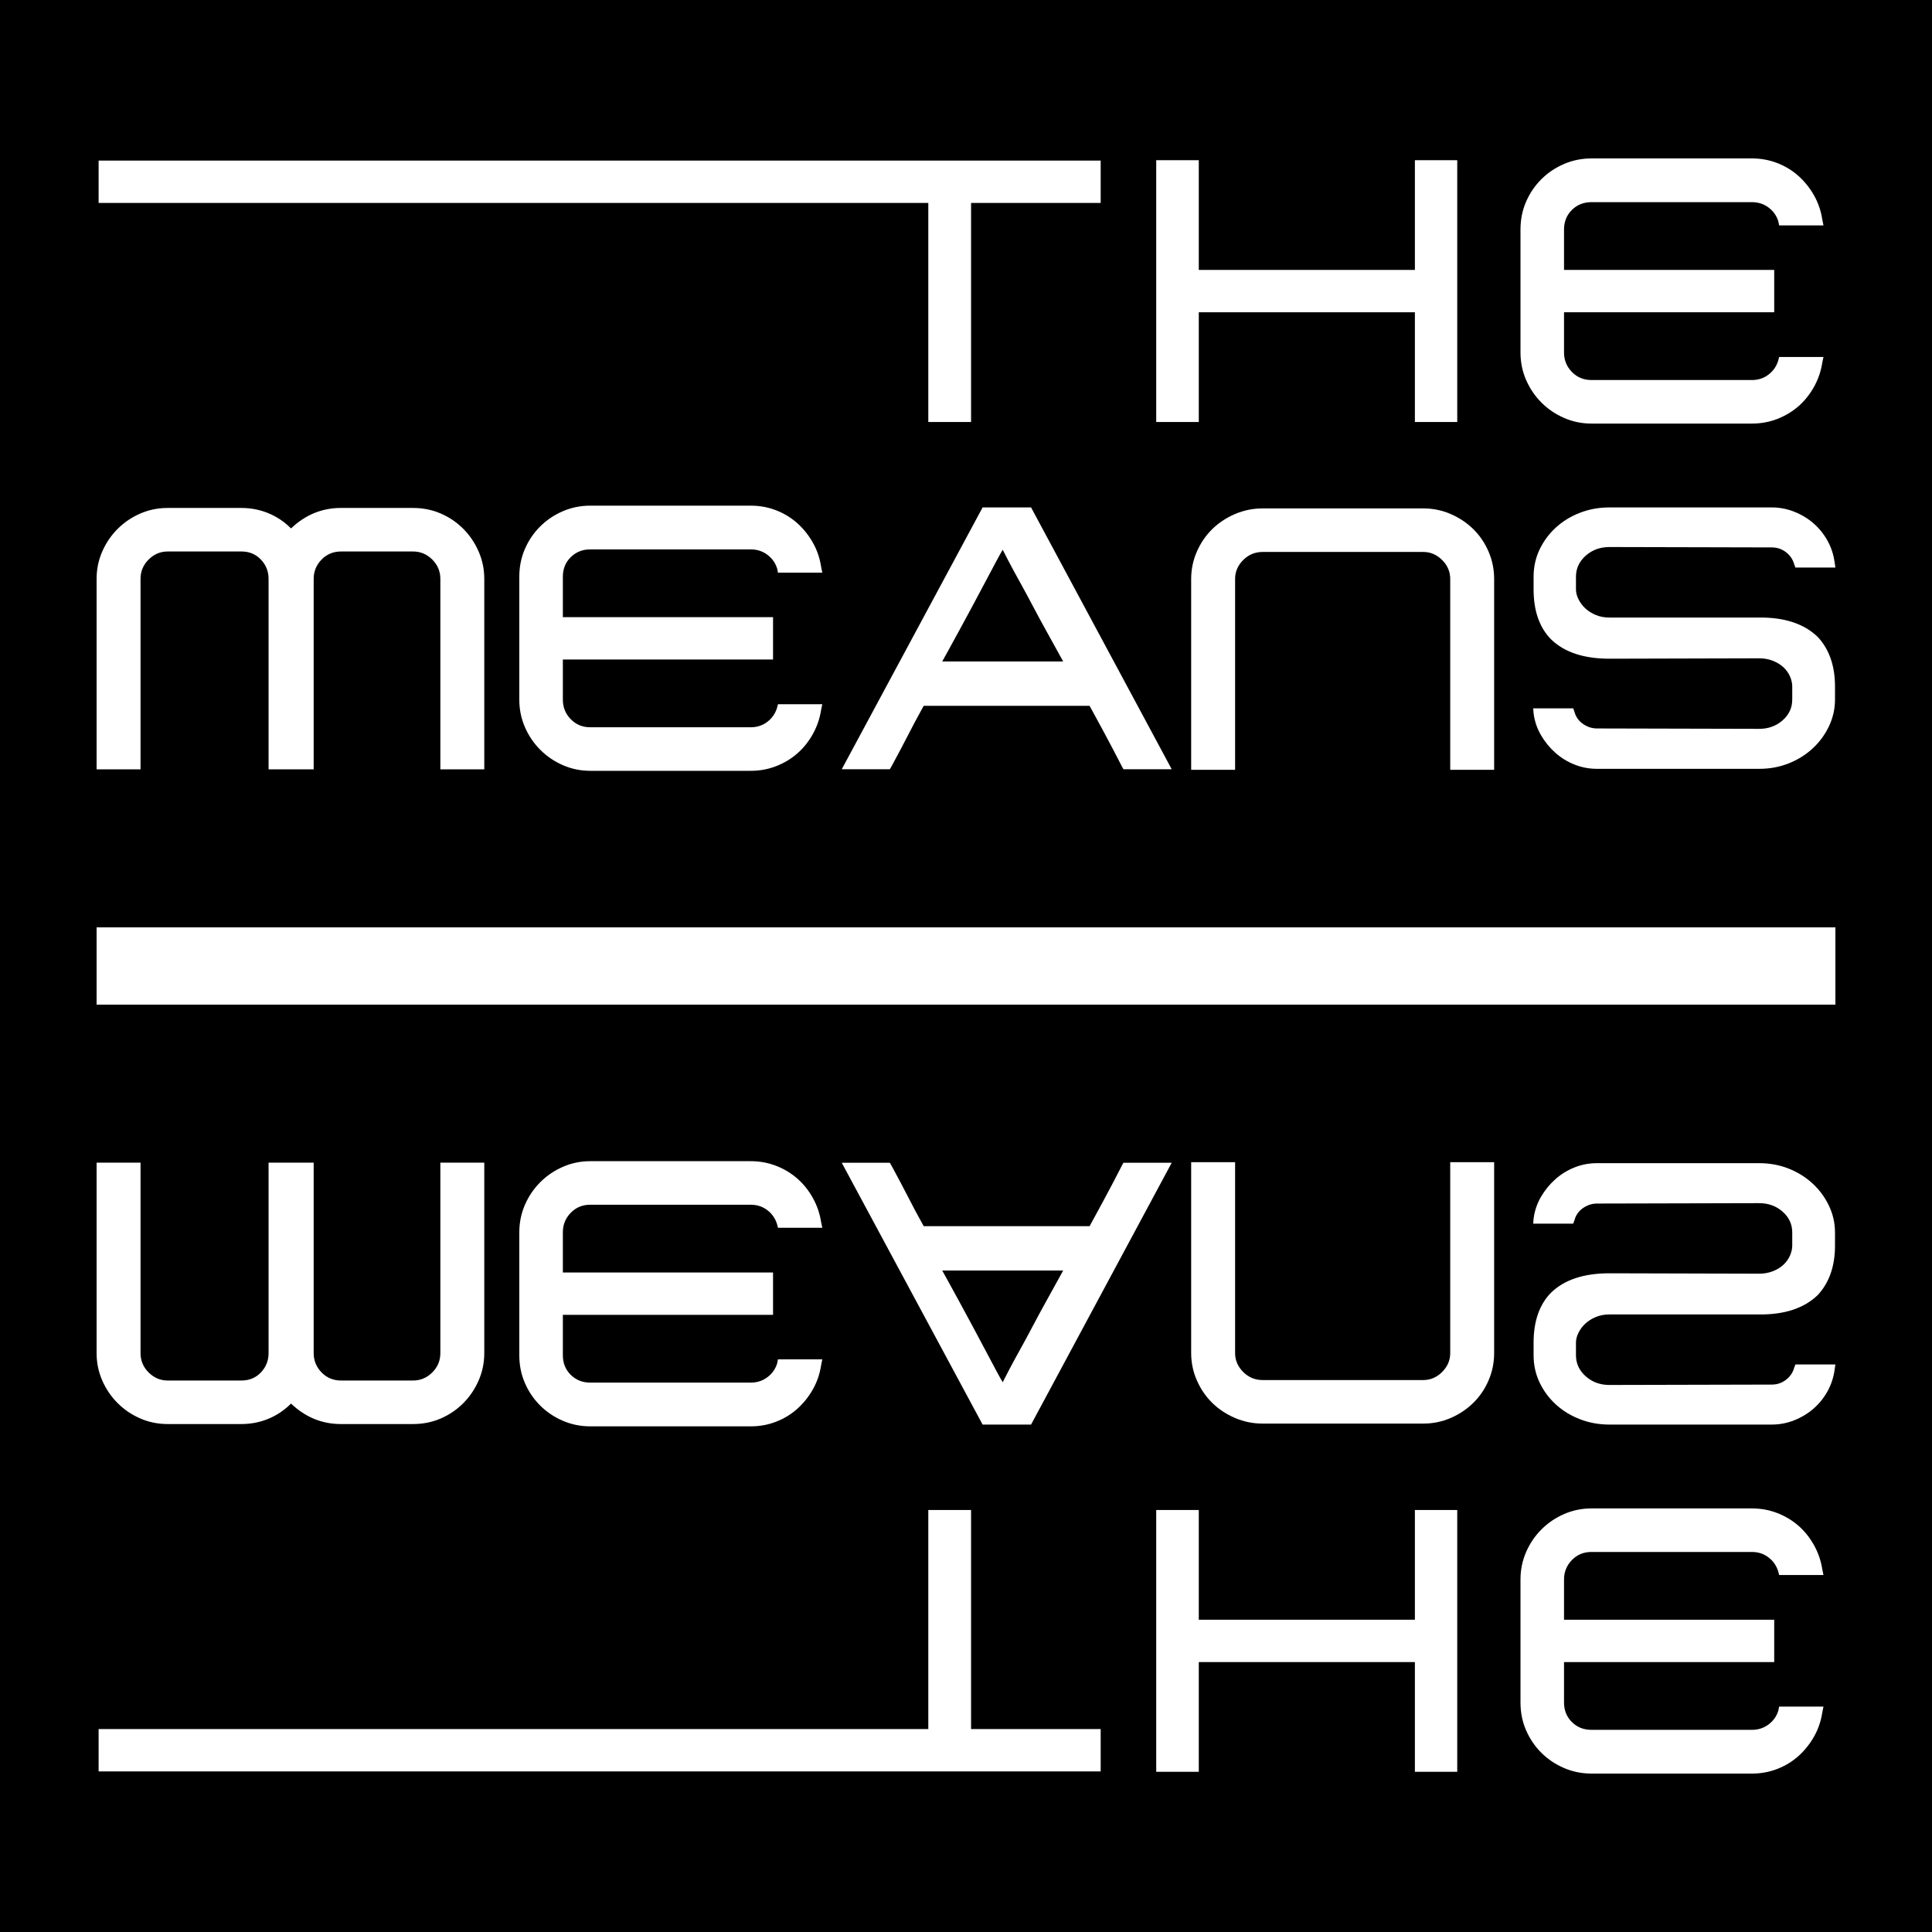
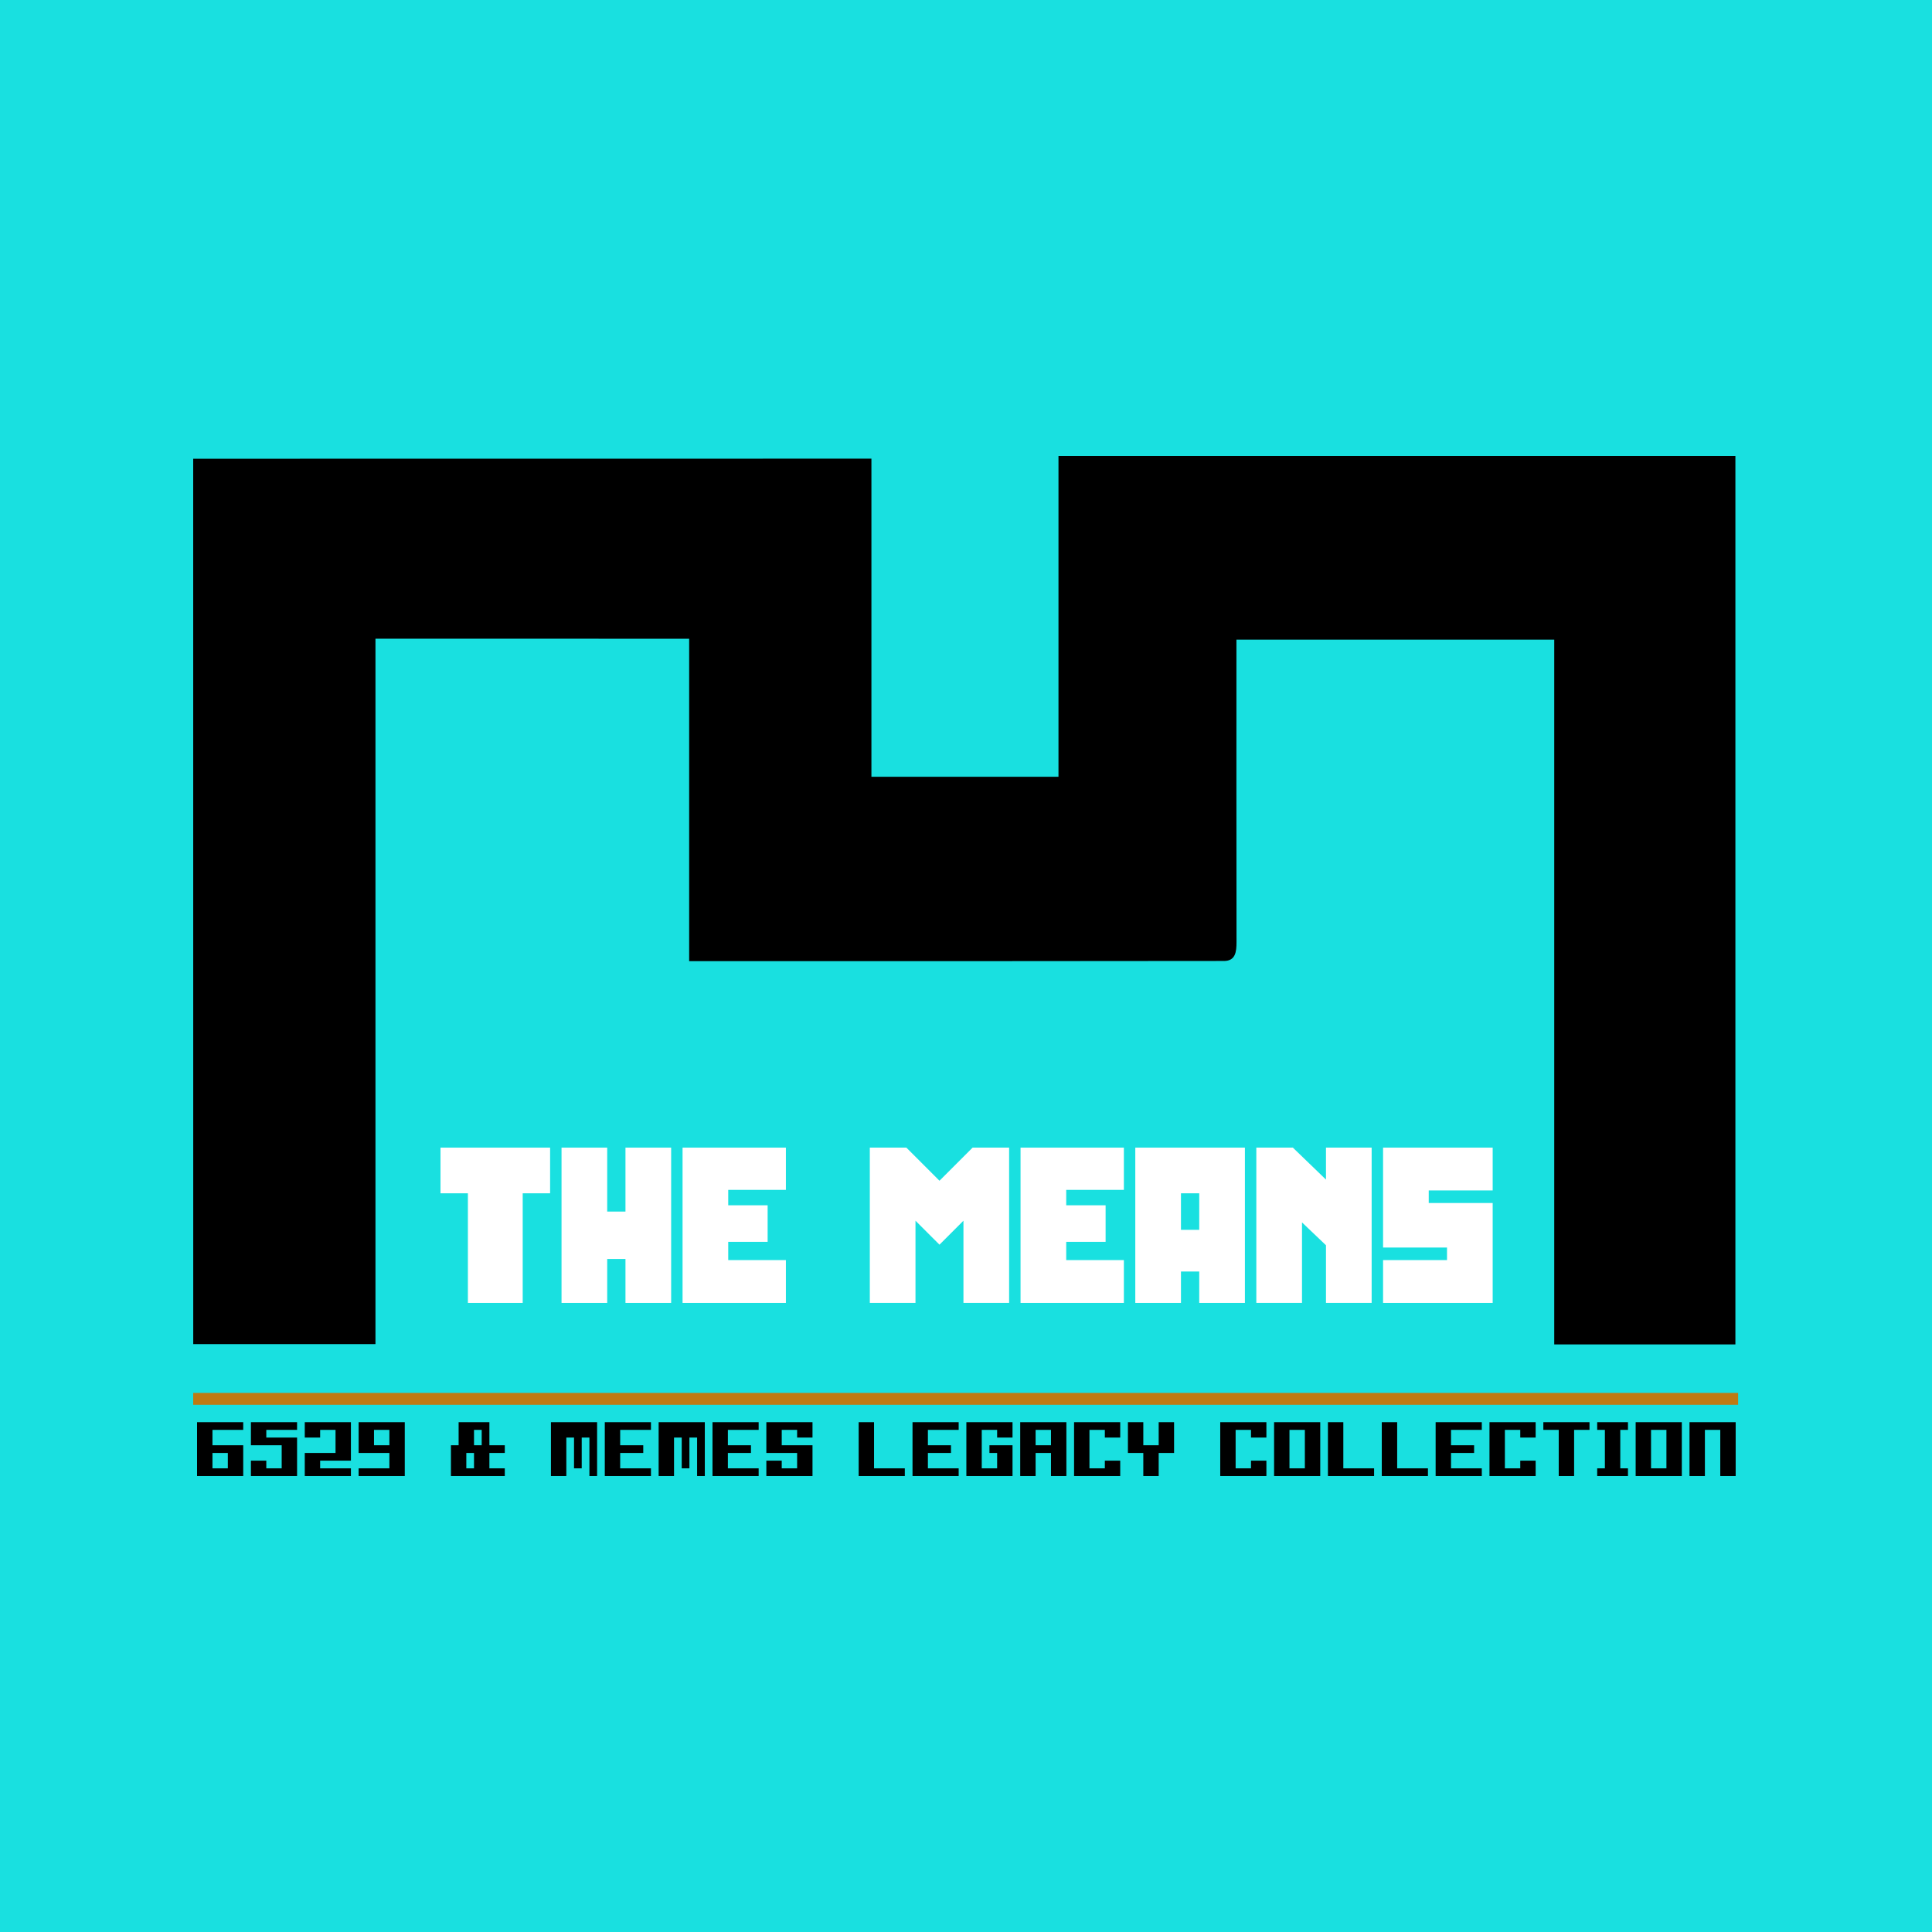
<svg xmlns="http://www.w3.org/2000/svg" width="300" height="300" viewBox="0 0 300 300" fill="none">
-   <g clip-path="url(#clip0_1_69)">
-     <path d="M300 0H0V300H300V0Z" fill="black" />
-     <path d="M170.912 24.936V31.513H150.786V65.528H144.147V31.513H15.314V24.936H170.086H170.912Z" fill="white" />
-     <path d="M226.279 24.876V65.528H219.703V48.49H186.147V65.528H179.539V24.876H186.147V41.914H219.703V24.876H225.544H226.279Z" fill="white" />
-     <path d="M272.044 24.6C273.429 24.6 274.74 24.84 275.973 25.319C277.207 25.798 278.303 26.465 279.263 27.322C280.22 28.178 281.025 29.183 281.678 30.336C282.331 31.487 282.759 32.736 282.963 34.082L283.147 35H276.264L276.142 34.388C275.877 33.511 275.372 32.792 274.628 32.231C273.884 31.671 273.023 31.391 272.045 31.391H247.114C245.911 31.391 244.9 31.793 244.085 32.598C243.27 33.403 242.861 34.418 242.861 35.641V41.912H275.499V48.489H242.861V54.73C242.861 55.913 243.27 56.922 244.085 57.759C244.899 58.594 245.911 59.012 247.114 59.012H272.045C273.023 59.012 273.884 58.727 274.628 58.156C275.372 57.586 275.877 56.84 276.142 55.923L276.264 55.434H283.147L282.963 56.321C282.759 57.646 282.331 58.895 281.678 60.068C281.025 61.241 280.22 62.245 279.263 63.082C278.303 63.917 277.207 64.575 275.973 65.054C274.74 65.533 273.429 65.772 272.044 65.772H247.113C245.624 65.772 244.212 65.481 242.876 64.9C241.54 64.32 240.368 63.524 239.357 62.515C238.349 61.505 237.553 60.332 236.972 58.998C236.39 57.661 236.101 56.239 236.101 54.731V35.643C236.101 34.094 236.39 32.651 236.972 31.316C237.553 29.979 238.348 28.812 239.357 27.813C240.367 26.814 241.54 26.028 242.876 25.457C244.212 24.886 245.624 24.601 247.113 24.601H272.044V24.6Z" fill="white" />
-     <path d="M64.127 78.874C65.675 78.874 67.119 79.165 68.454 79.746C69.79 80.327 70.958 81.122 71.956 82.132C72.956 83.142 73.746 84.314 74.326 85.649C74.908 86.985 75.199 88.397 75.199 89.886V119.466H68.377V89.886C68.377 88.724 67.959 87.724 67.124 86.888C66.288 86.053 65.288 85.634 64.127 85.634H52.961C51.759 85.634 50.749 86.052 49.932 86.888C49.118 87.725 48.708 88.724 48.708 89.886V119.466H41.704V89.886C41.704 88.724 41.307 87.724 40.511 86.888C39.715 86.053 38.706 85.634 37.483 85.634H26.043C24.9 85.634 23.912 86.052 23.075 86.888C22.24 87.725 21.822 88.724 21.822 89.886V119.466H15V89.886C15 88.397 15.29 86.985 15.872 85.649C16.454 84.314 17.249 83.142 18.259 82.132C19.268 81.122 20.44 80.327 21.776 79.746C23.112 79.165 24.535 78.874 26.044 78.874H37.484C38.953 78.874 40.343 79.145 41.658 79.685C42.974 80.224 44.151 81.015 45.192 82.055C47.414 79.934 50.004 78.873 52.961 78.873H64.127V78.874Z" fill="white" />
-     <path d="M116.581 78.518C117.968 78.518 119.278 78.758 120.512 79.238C121.745 79.716 122.841 80.384 123.8 81.24C124.76 82.097 125.563 83.102 126.218 84.254C126.87 85.406 127.297 86.655 127.502 88.001L127.685 88.919H120.803L120.68 88.307C120.415 87.43 119.911 86.711 119.166 86.151C118.421 85.59 117.561 85.309 116.582 85.309H91.653C90.449 85.309 89.44 85.712 88.625 86.517C87.808 87.324 87.4 88.338 87.4 89.561V95.832H120.038V102.407H87.4V108.649C87.4 109.832 87.807 110.84 88.625 111.676C89.439 112.512 90.449 112.931 91.653 112.931H116.582C117.561 112.931 118.421 112.645 119.166 112.075C119.911 111.504 120.415 110.759 120.68 109.843L120.803 109.352H127.685L127.502 110.239C127.297 111.565 126.87 112.813 126.218 113.986C125.563 115.16 124.76 116.163 123.8 116.998C122.841 117.836 121.745 118.493 120.512 118.972C119.278 119.452 117.968 119.692 116.581 119.692H91.652C90.162 119.692 88.751 119.401 87.414 118.82C86.078 118.238 84.906 117.442 83.896 116.433C82.887 115.424 82.091 114.252 81.511 112.916C80.929 111.58 80.638 110.158 80.638 108.649V89.561C80.638 88.011 80.929 86.569 81.511 85.233C82.091 83.897 82.887 82.73 83.896 81.73C84.905 80.731 86.078 79.946 87.414 79.375C88.751 78.804 90.161 78.518 91.652 78.518H116.581V78.518Z" fill="white" />
-     <path d="M160.103 78.793L181.942 119.446H174.449C174.408 119.404 174.24 119.088 173.943 118.498C173.649 117.906 173.25 117.14 172.752 116.203C172.251 115.266 171.752 114.328 171.253 113.389C170.753 112.452 170.304 111.625 169.906 110.911C169.509 110.198 169.27 109.76 169.189 109.597H143.434C143.35 109.76 143.111 110.198 142.714 110.911C142.317 111.625 141.877 112.452 141.398 113.389C140.919 114.328 140.43 115.266 139.931 116.203C139.431 117.14 139.023 117.906 138.706 118.498C138.389 119.088 138.211 119.404 138.17 119.446H130.707L152.578 78.793H159.644H160.103ZM154.658 87.236C154.168 88.154 153.614 89.2 152.991 90.371C152.369 91.543 151.7 92.799 150.988 94.133C150.273 95.469 149.595 96.723 148.954 97.895C148.31 99.068 147.75 100.094 147.272 100.97C146.793 101.846 146.471 102.427 146.307 102.713H165.09C164.926 102.427 164.606 101.846 164.127 100.97C163.648 100.094 163.082 99.067 162.429 97.895C161.776 96.723 161.098 95.469 160.394 94.133C159.692 92.798 159.013 91.543 158.362 90.371C157.708 89.2 157.142 88.153 156.663 87.236C156.184 86.318 155.862 85.697 155.7 85.371C155.494 85.697 155.147 86.318 154.658 87.236Z" fill="white" />
-     <path d="M220.999 78.946C222.509 78.946 223.931 79.238 225.266 79.819C226.602 80.401 227.77 81.18 228.769 82.159C229.768 83.138 230.559 84.299 231.14 85.646C231.721 86.992 232.01 88.409 232.01 89.897V119.537H225.19V89.897C225.19 88.775 224.772 87.797 223.935 86.961C223.099 86.124 222.121 85.707 220.999 85.707H196.07C194.886 85.707 193.878 86.124 193.042 86.961C192.205 87.797 191.786 88.775 191.786 89.897V119.537H184.964V89.897C184.964 88.409 185.261 86.992 185.852 85.646C186.443 84.299 187.239 83.138 188.238 82.159C189.237 81.18 190.415 80.4 191.77 79.819C193.128 79.238 194.56 78.946 196.069 78.946H220.999V78.946Z" fill="white" />
-     <path d="M275.119 78.793C276.321 78.793 277.478 79.013 278.589 79.451C279.701 79.889 280.696 80.486 281.573 81.24C282.449 81.996 283.178 82.893 283.759 83.933C284.341 84.972 284.713 86.095 284.876 87.297L285 88.124H278.79L278.606 87.634C278.401 86.879 277.98 86.252 277.337 85.753C276.694 85.253 275.956 85.003 275.12 85.003L249.915 84.943C248.465 84.943 247.238 85.391 246.229 86.288C245.22 87.186 244.714 88.276 244.714 89.561V91.519C244.714 92.009 244.842 92.513 245.097 93.033C245.351 93.553 245.699 94.022 246.137 94.44C246.575 94.858 247.116 95.205 247.756 95.48C248.399 95.755 249.118 95.893 249.915 95.893H273.161C277.096 95.852 280.123 96.852 282.245 98.891C284.04 100.808 284.938 103.378 284.938 106.599V108.618C284.938 110.066 284.627 111.447 284.005 112.763C283.383 114.077 282.537 115.231 281.465 116.218C280.395 117.207 279.15 117.984 277.735 118.543C276.318 119.104 274.792 119.384 273.161 119.384H247.987C246.763 119.384 245.601 119.166 244.499 118.725C243.397 118.29 242.409 117.683 241.533 116.906C240.656 116.132 239.911 115.224 239.3 114.184C238.688 113.143 238.3 112.013 238.137 110.789L238.075 109.993H244.285L244.469 110.482C244.672 111.278 245.11 111.916 245.784 112.394C246.457 112.872 247.191 113.113 247.987 113.113L273.161 113.174C274.588 113.174 275.802 112.735 276.8 111.858C277.799 110.981 278.299 109.901 278.299 108.616V106.597C278.299 106.107 278.187 105.597 277.963 105.068C277.738 104.537 277.407 104.064 276.968 103.645C276.53 103.228 275.984 102.886 275.331 102.621C274.678 102.357 273.955 102.223 273.16 102.223L249.914 102.284C245.917 102.284 242.889 101.274 240.828 99.256C239.034 97.421 238.136 94.841 238.136 91.517V89.559C238.136 88.05 238.442 86.648 239.053 85.353C239.667 84.059 240.503 82.922 241.563 81.944C242.622 80.965 243.872 80.194 245.31 79.633C246.746 79.073 248.281 78.793 249.914 78.793H275.119V78.793Z" fill="white" />
-     <path d="M170.912 275.064V268.487H150.786V234.472H144.147V268.487H15.314V275.064H170.086H170.912Z" fill="white" />
-     <path d="M226.279 275.124V234.472H219.703V251.51H186.147V234.472H179.539V275.124H186.147V258.086H219.703V275.124H225.544H226.279Z" fill="white" />
-     <path d="M272.044 275.4C273.429 275.4 274.74 275.16 275.973 274.681C277.207 274.202 278.303 273.535 279.263 272.678C280.22 271.822 281.025 270.817 281.678 269.664C282.331 268.513 282.759 267.264 282.963 265.918L283.147 265H276.264L276.142 265.612C275.877 266.489 275.372 267.208 274.628 267.768C273.884 268.329 273.023 268.609 272.045 268.609H247.114C245.911 268.609 244.9 268.207 244.085 267.402C243.27 266.597 242.861 265.582 242.861 264.359V258.088H275.499V251.511H242.861V245.27C242.861 244.088 243.27 243.078 244.085 242.241C244.899 241.406 245.911 240.988 247.114 240.988H272.045C273.023 240.988 273.884 241.273 274.628 241.844C275.372 242.414 275.877 243.16 276.142 244.077L276.264 244.566H283.147L282.963 243.679C282.759 242.354 282.331 241.105 281.678 239.932C281.025 238.759 280.22 237.755 279.263 236.918C278.303 236.083 277.207 235.425 275.973 234.946C274.74 234.467 273.429 234.228 272.044 234.228H247.113C245.624 234.228 244.212 234.518 242.876 235.099C241.54 235.68 240.368 236.476 239.357 237.485C238.349 238.495 237.553 239.668 236.972 241.003C236.39 242.339 236.101 243.761 236.101 245.269V264.357C236.101 265.906 236.39 267.349 236.972 268.684C237.553 270.021 238.348 271.188 239.357 272.187C240.367 273.186 241.54 273.972 242.876 274.543C244.212 275.114 245.624 275.399 247.113 275.399H272.044V275.4Z" fill="white" />
-     <path d="M64.127 221.126C65.675 221.126 67.119 220.835 68.454 220.255C69.79 219.673 70.958 218.878 71.956 217.868C72.956 216.858 73.746 215.686 74.326 214.351C74.908 213.015 75.199 211.603 75.199 210.114V180.534H68.377V210.114C68.377 211.276 67.959 212.276 67.124 213.112C66.288 213.947 65.288 214.366 64.127 214.366H52.961C51.759 214.366 50.749 213.948 49.932 213.112C49.118 212.275 48.708 211.276 48.708 210.114V180.534H41.704V210.114C41.704 211.276 41.307 212.276 40.511 213.112C39.715 213.947 38.706 214.366 37.483 214.366H26.043C24.9 214.366 23.912 213.948 23.075 213.112C22.24 212.275 21.822 211.276 21.822 210.114V180.534H15V210.114C15 211.603 15.29 213.015 15.872 214.351C16.454 215.686 17.249 216.858 18.259 217.868C19.268 218.878 20.44 219.673 21.776 220.255C23.112 220.835 24.535 221.126 26.044 221.126H37.484C38.953 221.126 40.343 220.855 41.658 220.315C42.974 219.776 44.151 218.985 45.192 217.945C47.414 220.066 50.004 221.127 52.961 221.127H64.127V221.126Z" fill="white" />
-     <path d="M116.581 221.482C117.968 221.482 119.278 221.242 120.512 220.762C121.745 220.283 122.841 219.616 123.8 218.76C124.76 217.903 125.563 216.898 126.218 215.746C126.87 214.594 127.297 213.345 127.502 211.999L127.685 211.081H120.803L120.68 211.693C120.415 212.57 119.911 213.289 119.166 213.849C118.421 214.41 117.561 214.691 116.582 214.691H91.653C90.449 214.691 89.44 214.288 88.625 213.483C87.808 212.676 87.4 211.662 87.4 210.439V204.168H120.038V197.593H87.4V191.351C87.4 190.168 87.807 189.16 88.625 188.324C89.439 187.488 90.449 187.069 91.653 187.069H116.582C117.561 187.069 118.421 187.355 119.166 187.925C119.911 188.496 120.415 189.241 120.68 190.157L120.803 190.648H127.685L127.502 189.761C127.297 188.435 126.87 187.187 126.218 186.014C125.563 184.84 124.76 183.837 123.8 183.002C122.841 182.164 121.745 181.507 120.512 181.028C119.278 180.548 117.968 180.308 116.581 180.308H91.652C90.162 180.308 88.751 180.599 87.414 181.18C86.078 181.762 84.906 182.558 83.896 183.567C82.887 184.576 82.091 185.748 81.511 187.084C80.929 188.42 80.638 189.842 80.638 191.351V210.439C80.638 211.989 80.929 213.431 81.511 214.767C82.091 216.103 82.887 217.27 83.896 218.27C84.905 219.269 86.078 220.054 87.414 220.625C88.751 221.196 90.161 221.482 91.652 221.482H116.581V221.482Z" fill="white" />
-     <path d="M160.103 221.207L181.942 180.554H174.449C174.408 180.596 174.24 180.912 173.943 181.502C173.649 182.094 173.25 182.86 172.752 183.797C172.251 184.734 171.752 185.672 171.253 186.611C170.753 187.548 170.304 188.375 169.906 189.089C169.509 189.802 169.27 190.24 169.189 190.403H143.434C143.35 190.24 143.111 189.802 142.714 189.089C142.317 188.375 141.877 187.548 141.398 186.611C140.919 185.672 140.43 184.734 139.931 183.797C139.431 182.86 139.023 182.094 138.706 181.502C138.389 180.912 138.211 180.596 138.17 180.554H130.707L152.578 221.207H159.644H160.103ZM154.658 212.764C154.168 211.846 153.614 210.8 152.991 209.628C152.369 208.457 151.7 207.201 150.988 205.867C150.273 204.531 149.595 203.277 148.954 202.105C148.31 200.932 147.75 199.906 147.272 199.03C146.793 198.154 146.471 197.573 146.307 197.287H165.09C164.926 197.573 164.606 198.154 164.127 199.03C163.648 199.906 163.082 200.933 162.429 202.105C161.776 203.277 161.098 204.531 160.394 205.867C159.692 207.202 159.013 208.457 158.362 209.628C157.708 210.8 157.142 211.847 156.663 212.764C156.184 213.682 155.862 214.303 155.7 214.629C155.494 214.303 155.147 213.682 154.658 212.764Z" fill="white" />
-     <path d="M220.999 221.054C222.509 221.054 223.931 220.762 225.266 220.181C226.602 219.599 227.77 218.82 228.769 217.841C229.768 216.862 230.559 215.701 231.14 214.354C231.721 213.009 232.01 211.591 232.01 210.103V180.463H225.19V210.103C225.19 211.225 224.772 212.203 223.935 213.039C223.099 213.875 222.121 214.294 220.999 214.294H196.07C194.886 214.294 193.878 213.875 193.042 213.039C192.205 212.203 191.786 211.225 191.786 210.103V180.463H184.964V210.103C184.964 211.591 185.261 213.009 185.852 214.354C186.443 215.701 187.239 216.862 188.238 217.841C189.237 218.82 190.415 219.6 191.77 220.181C193.128 220.762 194.56 221.054 196.069 221.054H220.999V221.054Z" fill="white" />
-     <path d="M275.119 221.207C276.321 221.207 277.478 220.987 278.589 220.549C279.701 220.111 280.696 219.514 281.573 218.76C282.449 218.004 283.178 217.107 283.759 216.067C284.341 215.027 284.713 213.905 284.876 212.703L285 211.876H278.79L278.606 212.366C278.401 213.121 277.98 213.748 277.337 214.247C276.694 214.747 275.956 214.997 275.12 214.997L249.915 215.057C248.465 215.057 247.238 214.609 246.229 213.712C245.22 212.814 244.714 211.723 244.714 210.439V208.481C244.714 207.991 244.842 207.487 245.097 206.967C245.351 206.447 245.699 205.978 246.137 205.56C246.575 205.142 247.116 204.795 247.756 204.52C248.399 204.245 249.118 204.107 249.915 204.107H273.161C277.096 204.148 280.123 203.148 282.245 201.109C284.04 199.192 284.938 196.622 284.938 193.401V191.382C284.938 189.934 284.627 188.553 284.005 187.237C283.383 185.923 282.537 184.769 281.465 183.782C280.395 182.793 279.15 182.016 277.735 181.457C276.318 180.896 274.792 180.616 273.161 180.616H247.987C246.763 180.616 245.601 180.834 244.499 181.275C243.397 181.71 242.409 182.317 241.533 183.094C240.656 183.868 239.911 184.776 239.3 185.816C238.688 186.857 238.3 187.987 238.137 189.211L238.075 190.007H244.285L244.469 189.518C244.672 188.722 245.11 188.084 245.784 187.606C246.457 187.128 247.191 186.887 247.987 186.887L273.161 186.826C274.588 186.826 275.802 187.265 276.8 188.142C277.799 189.019 278.299 190.099 278.299 191.384V193.403C278.299 193.893 278.187 194.403 277.963 194.932C277.738 195.463 277.407 195.936 276.968 196.355C276.53 196.772 275.984 197.114 275.331 197.379C274.678 197.643 273.955 197.777 273.16 197.777L249.914 197.716C245.917 197.716 242.889 198.726 240.828 200.744C239.034 202.579 238.136 205.159 238.136 208.483V210.441C238.136 211.95 238.442 213.351 239.053 214.646C239.667 215.941 240.503 217.078 241.563 218.056C242.622 219.036 243.872 219.806 245.31 220.367C246.746 220.927 248.281 221.207 249.914 221.207H275.119V221.207Z" fill="white" />
-     <rect x="15" y="144" width="270" height="12" fill="white" />
-   </g>
-   <defs>
-     <clipPath id="clip0_1_69">
-       <rect width="300" height="300" fill="white" />
-     </clipPath>
-   </defs>
+   <path d="M300 0H0V300H300V0Z" fill="#19E0E0" />
+   <path d="M36.573 229.197H35.378H34.184H32.989H31.795H30.6V228.003V226.808V225.614V224.419V223.225V222.03V220.835H31.795H32.989H34.184H35.378H36.573H37.767V222.03H36.573H35.378H34.184H32.989V223.225V224.419H34.184H35.378H36.573H37.767V225.614V226.808V228.003V229.197H36.573ZM34.184 228.003H35.378V226.808V225.614H34.184H32.989V226.808V228.003H34.184Z" fill="black" />
+   <path d="M44.935 229.197H43.74H42.546H41.351H40.157H38.962V228.003V226.808H40.157H41.351V228.003H42.546H43.74V226.808V225.614V224.419H42.546H41.351H40.157H38.962V223.225V222.03V220.835H40.157H41.351H42.546H43.74H44.935H46.13V222.03H44.935H43.74H42.546H41.351V223.225H42.546H43.74H44.935H46.13V224.419V225.614V226.808V228.003V229.197H44.935Z" fill="black" />
+   <path d="M53.297 228.003H54.491V229.197H53.297H52.102H50.908H49.713H48.519H47.324V228.003V226.808V225.614H48.519H49.713H50.908H52.102V224.419V223.225V222.03H50.908H49.713V223.225H48.519H47.324V222.03V220.835H48.519H49.713H50.908H52.102H53.297H54.491V222.03V223.225V224.419V225.614V226.808H53.297H52.102H50.908H49.713V228.003H50.908H52.102H53.297Z" fill="black" />
+   <path d="M61.659 229.197H60.464H59.27H58.075H56.881H55.686V228.003H56.881H58.075H59.27H60.464V226.808V225.614H59.27H58.075H56.881H55.686V224.419V223.225V222.03V220.835H56.881H58.075H59.27H60.464H61.659H62.853V222.03V223.225V224.419V225.614V226.808V228.003V229.197H61.659ZM59.27 224.419H60.464V223.225V222.03H59.27H58.075V223.225V224.419H59.27Z" fill="black" />
+   <path d="M77.188 228.003H78.383V229.197H77.188H75.994H74.799H73.605H72.41H71.215H70.021V228.003V226.808V225.614V224.419H71.215V223.225V222.03V220.835H72.41H73.605H74.799H75.994V222.03V223.225V224.419H77.188H78.383V225.614H77.188H75.994V226.808V228.003H77.188ZM73.605 228.003V226.808V225.614H72.41V226.808V228.003H73.605ZM74.799 224.419V223.225V222.03H73.605V223.225V224.419H74.799Z" fill="black" />
+   <path d="M91.523 229.197V228.003V226.808V225.614V224.419V223.225H90.329V224.419V225.614V226.808V228.003H89.134V226.808V225.614V224.419V223.225H87.939V224.419V225.614V226.808V228.003V229.197H86.745H85.55V228.003V226.808V225.614V224.419V223.225V222.03V220.835H86.745H87.939H89.134H90.329H91.523H92.718V222.03V223.225V224.419V225.614V226.808V228.003V229.197H91.523Z" fill="black" />
+   <path d="M99.885 228.003H101.08V229.197H99.885H98.69H97.496H96.301H95.107H93.912V228.003V226.808V225.614V224.419V223.225V222.03V220.835H95.107H96.301H97.496H98.69H99.885H101.08V222.03H99.885H98.69H97.496H96.301V223.225V224.419H97.496H98.69H99.885V225.614H98.69H97.496H96.301V226.808V228.003H97.496H98.69H99.885Z" fill="black" />
+   <path d="M108.247 229.197V228.003V226.808V225.614V224.419V223.225H107.052V224.419V225.614V226.808V228.003H105.858V226.808V225.614V224.419V223.225H104.663V224.419V225.614V226.808V228.003V229.197H103.469H102.274V228.003V226.808V225.614V224.419V223.225V222.03V220.835H103.469H104.663H105.858H107.052H108.247H109.442V222.03V223.225V224.419V225.614V226.808V228.003V229.197H108.247Z" fill="black" />
+   <path d="M116.609 228.003H117.803V229.197H116.609H115.414H114.22H113.025H111.831H110.636V228.003V226.808V225.614V224.419V223.225V222.03V220.835H111.831H113.025H114.22H115.414H116.609H117.803V222.03H116.609H115.414H114.22H113.025V223.225V224.419H114.22H115.414H116.609V225.614H115.414H114.22H113.025V226.808V228.003H114.22H115.414H116.609Z" fill="black" />
+   <path d="M124.971 229.197H123.776H122.582H121.387H120.193H118.998V228.003V226.808H120.193H121.387V228.003H122.582H123.776V226.808V225.614H122.582H121.387H120.193H118.998V224.419V223.225V222.03V220.835H120.193H121.387H122.582H123.776H124.971H126.165V222.03V223.225H124.971H123.776V222.03H122.582H121.387V223.225V224.419H122.582H123.776H124.971H126.165V225.614V226.808V228.003V229.197H124.971Z" fill="black" />
+   <path d="M139.306 228.003H140.5V229.197H139.306H138.111H136.917H135.722H134.527H133.333V228.003V226.808V225.614V224.419V223.225V222.03V220.835H134.527H135.722V222.03V223.225V224.419V225.614V226.808V228.003H136.917H138.111H139.306Z" fill="black" />
+   <path d="M147.668 228.003H148.862V229.197H147.668H146.473H145.279H144.084H142.889H141.695V228.003V226.808V225.614V224.419V223.225V222.03V220.835H142.889H144.084H145.279H146.473H147.668H148.862V222.03H147.668H146.473H145.279H144.084V223.225V224.419H145.279H146.473H147.668V225.614H146.473H145.279H144.084V226.808V228.003H145.279H146.473H147.668Z" fill="black" />
+   <path d="M156.03 229.197H154.835H153.641H152.446H151.251H150.057V228.003V226.808V225.614V224.419V223.225V222.03V220.835H151.251H152.446H153.641H154.835H156.03H157.224V222.03V223.225H156.03H154.835V222.03H153.641H152.446V223.225V224.419V225.614V226.808V228.003H153.641H154.835V226.808V225.614H153.641V224.419H154.835H156.03H157.224V225.614V226.808V228.003V229.197H156.03Z" fill="black" />
+   <path d="M164.392 229.197H163.197V228.003V226.808V225.614H162.002H160.808V226.808V228.003V229.197H159.613H158.419V228.003V226.808V225.614V224.419V223.225V222.03V220.835H159.613H160.808H162.002H163.197H164.392H165.586V222.03V223.225V224.419V225.614V226.808V228.003V229.197H164.392ZM162.002 224.419H163.197V223.225V222.03H162.002H160.808V223.225V224.419H162.002Z" fill="black" />
+   <path d="M172.754 229.197H171.559H170.364H169.17H167.975H166.781V228.003V226.808V225.614V224.419V223.225V222.03V220.835H167.975H169.17H170.364H171.559H172.754H173.948V222.03V223.225H172.754H171.559V222.03H170.364H169.17V223.225V224.419V225.614V226.808V228.003H170.364H171.559V226.808H172.754H173.948V228.003V229.197H172.754Z" fill="black" />
+   <path d="M178.726 229.197H177.532V228.003V226.808V225.614H176.337H175.143V224.419V223.225V222.03V220.835H176.337H177.532V222.03V223.225V224.419H178.726H179.921V223.225V222.03V220.835H181.116H182.31V222.03V223.225V224.419V225.614H181.116H179.921V226.808V228.003V229.197H178.726Z" fill="black" />
+   <path d="M195.45 229.197H194.256H193.061H191.867H190.672H189.478V228.003V226.808V225.614V224.419V223.225V222.03V220.835H190.672H191.867H193.061H194.256H195.45H196.645V222.03V223.225H195.45H194.256V222.03H193.061H191.867V223.225V224.419V225.614V226.808V228.003H193.061H194.256V226.808H195.45H196.645V228.003V229.197H195.45Z" fill="black" />
+   <path d="M203.812 229.197H202.618H201.423H200.229H199.034H197.839V228.003V226.808V225.614V224.419V223.225V222.03V220.835H199.034H200.229H201.423H202.618H203.812H205.007V222.03V223.225V224.419V225.614V226.808V228.003V229.197H203.812ZM201.423 228.003H202.618V226.808V225.614V224.419V223.225V222.03H201.423H200.229V223.225V224.419V225.614V226.808V228.003H201.423Z" fill="black" />
+   <path d="M212.174 228.003H213.369V229.197H212.174H210.98H209.785H208.591H207.396H206.201V228.003V226.808V225.614V224.419V223.225V222.03V220.835H207.396H208.591V222.03V223.225V224.419V225.614V226.808V228.003H209.785H210.98H212.174Z" fill="black" />
+   <path d="M220.536 228.003H221.731V229.197H220.536H219.342H218.147H216.953H215.758H214.563V228.003V226.808V225.614V224.419V223.225V222.03V220.835H215.758H216.953V222.03V223.225V224.419V225.614V226.808V228.003H218.147H219.342H220.536Z" fill="black" />
+   <path d="M228.898 228.003H230.093V229.197H228.898H227.704H226.509H225.315H224.12H222.925V228.003V226.808V225.614V224.419V223.225V222.03V220.835H224.12H225.315H226.509H227.704H228.898H230.093V222.03H228.898H227.704H226.509H225.315V223.225V224.419H226.509H227.704H228.898V225.614H227.704H226.509H225.315V226.808V228.003H226.509H227.704H228.898Z" fill="black" />
+   <path d="M237.26 229.197H236.066H234.871H233.677H232.482H231.287V228.003V226.808V225.614V224.419V223.225V222.03V220.835H232.482H233.677H234.871H236.066H237.26H238.455V222.03V223.225H237.26H236.066V222.03H234.871H233.677V223.225V224.419V225.614V226.808V228.003H234.871H236.066V226.808H237.26H238.455V228.003V229.197H237.26Z" fill="black" />
+   <path d="M243.233 229.197H242.038V228.003V226.808V225.614V224.419V223.225V222.03H240.844H239.649V220.835H240.844H242.038H243.233H244.428H245.622H246.817V222.03H245.622H244.428V223.225V224.419V225.614V226.808V228.003V229.197H243.233Z" fill="black" />
+   <path d="M251.595 229.197H250.4H249.206H248.011V228.003H249.206V226.808V225.614V224.419V223.225V222.03H248.011V220.835H249.206H250.4H251.595H252.79V222.03H251.595V223.225V224.419V225.614V226.808V228.003H252.79V229.197H251.595Z" fill="black" />
+   <path d="M259.957 229.197H258.762H257.568H256.373H255.179H253.984V228.003V226.808V225.614V224.419V223.225V222.03V220.835H255.179H256.373H257.568H258.762H259.957H261.152V222.03V223.225V224.419V225.614V226.808V228.003V229.197H259.957ZM257.568 228.003H258.762V226.808V225.614V224.419V223.225V222.03H257.568H256.373V223.225V224.419V225.614V226.808V228.003H257.568Z" fill="black" />
+   <path d="M268.319 229.197H267.124V228.003V226.808V225.614V224.419V223.225V222.03H265.93H264.735V223.225V224.419V225.614V226.808V228.003V229.197H263.541H262.346V228.003V226.808V225.614V224.419V223.225V222.03V220.835H263.541H264.735H265.93H267.124H268.319H269.514V222.03V223.225V224.419V225.614V226.808V228.003V229.197H268.319Z" fill="black" />
+   <path fill-rule="evenodd" clip-rule="evenodd" d="M269.896 218.135H30V216.292H269.896V218.135Z" fill="#BF7A13" />
+   <path d="M72.655 202.316V185.295H68.4V178.203H85.421V185.295H81.166V202.316H72.655Z" fill="white" />
+   <path d="M87.194 202.316V178.203H94.286V188.132H97.123V178.203H104.215V202.316H97.123V195.49H94.286V202.316H87.194Z" fill="white" />
+   <path d="M105.988 202.316V178.203H122.034V184.763H113.08V187.156H119.197V192.83H113.08V195.667H122.034V202.316H105.988Z" fill="white" />
+   <path d="M135.065 202.316V178.203H140.739L145.881 183.344L151.022 178.203H156.696V202.316H149.604V189.55L145.881 193.273L142.157 189.55V202.316H135.065Z" fill="white" />
+   <path d="M158.469 202.316V178.203H174.515V184.763H165.561V187.156H171.678V192.83H165.561V195.667H174.515V202.316H158.469Z" fill="white" />
+   <path d="M186.217 190.968V185.295H183.38V190.968H186.217ZM176.288 202.316V178.203H193.309V202.316H186.217V197.44H183.38V202.316H176.288Z" fill="white" />
+   <path d="M195.082 202.316V178.203H200.755L205.897 183.167V178.203H212.989V202.316H205.897V193.362L202.174 189.816V202.316H195.082Z" fill="white" />
+   <path d="M214.762 202.316V195.667H224.691V193.717H214.762V178.203H231.783V184.852H221.854V186.802H231.783V202.316H214.762Z" fill="white" />
+   <path d="M61.306 99.176C60.237 99.176 59.377 99.176 58.302 99.176C58.302 135.747 58.302 172.14 58.302 208.711C48.774 208.711 39.461 208.711 30.006 208.711C30.006 162.9 30.006 117.071 30 71.23C65.023 71.218 100.052 71.218 135.314 71.218C135.314 87.811 135.314 104.097 135.314 120.616C144.953 120.616 154.353 120.616 164.36 120.616C164.36 103.986 164.36 87.344 164.36 70.8C199.764 70.8 234.565 70.8 269.472 70.8C269.472 116.979 269.472 162.802 269.472 208.76C260.146 208.76 250.882 208.76 241.342 208.76C241.342 172.404 241.342 136.017 241.342 99.323C224.945 99.323 208.813 99.323 191.992 99.323C191.992 115.007 191.98 130.654 192.005 146.307C192.005 147.782 191.851 149.213 190.07 149.219C162.48 149.262 134.884 149.25 107.012 149.25C107.012 132.675 107.012 116.248 107.012 99.182C91.672 99.176 76.597 99.176 61.306 99.176Z" fill="black" />
</svg>
